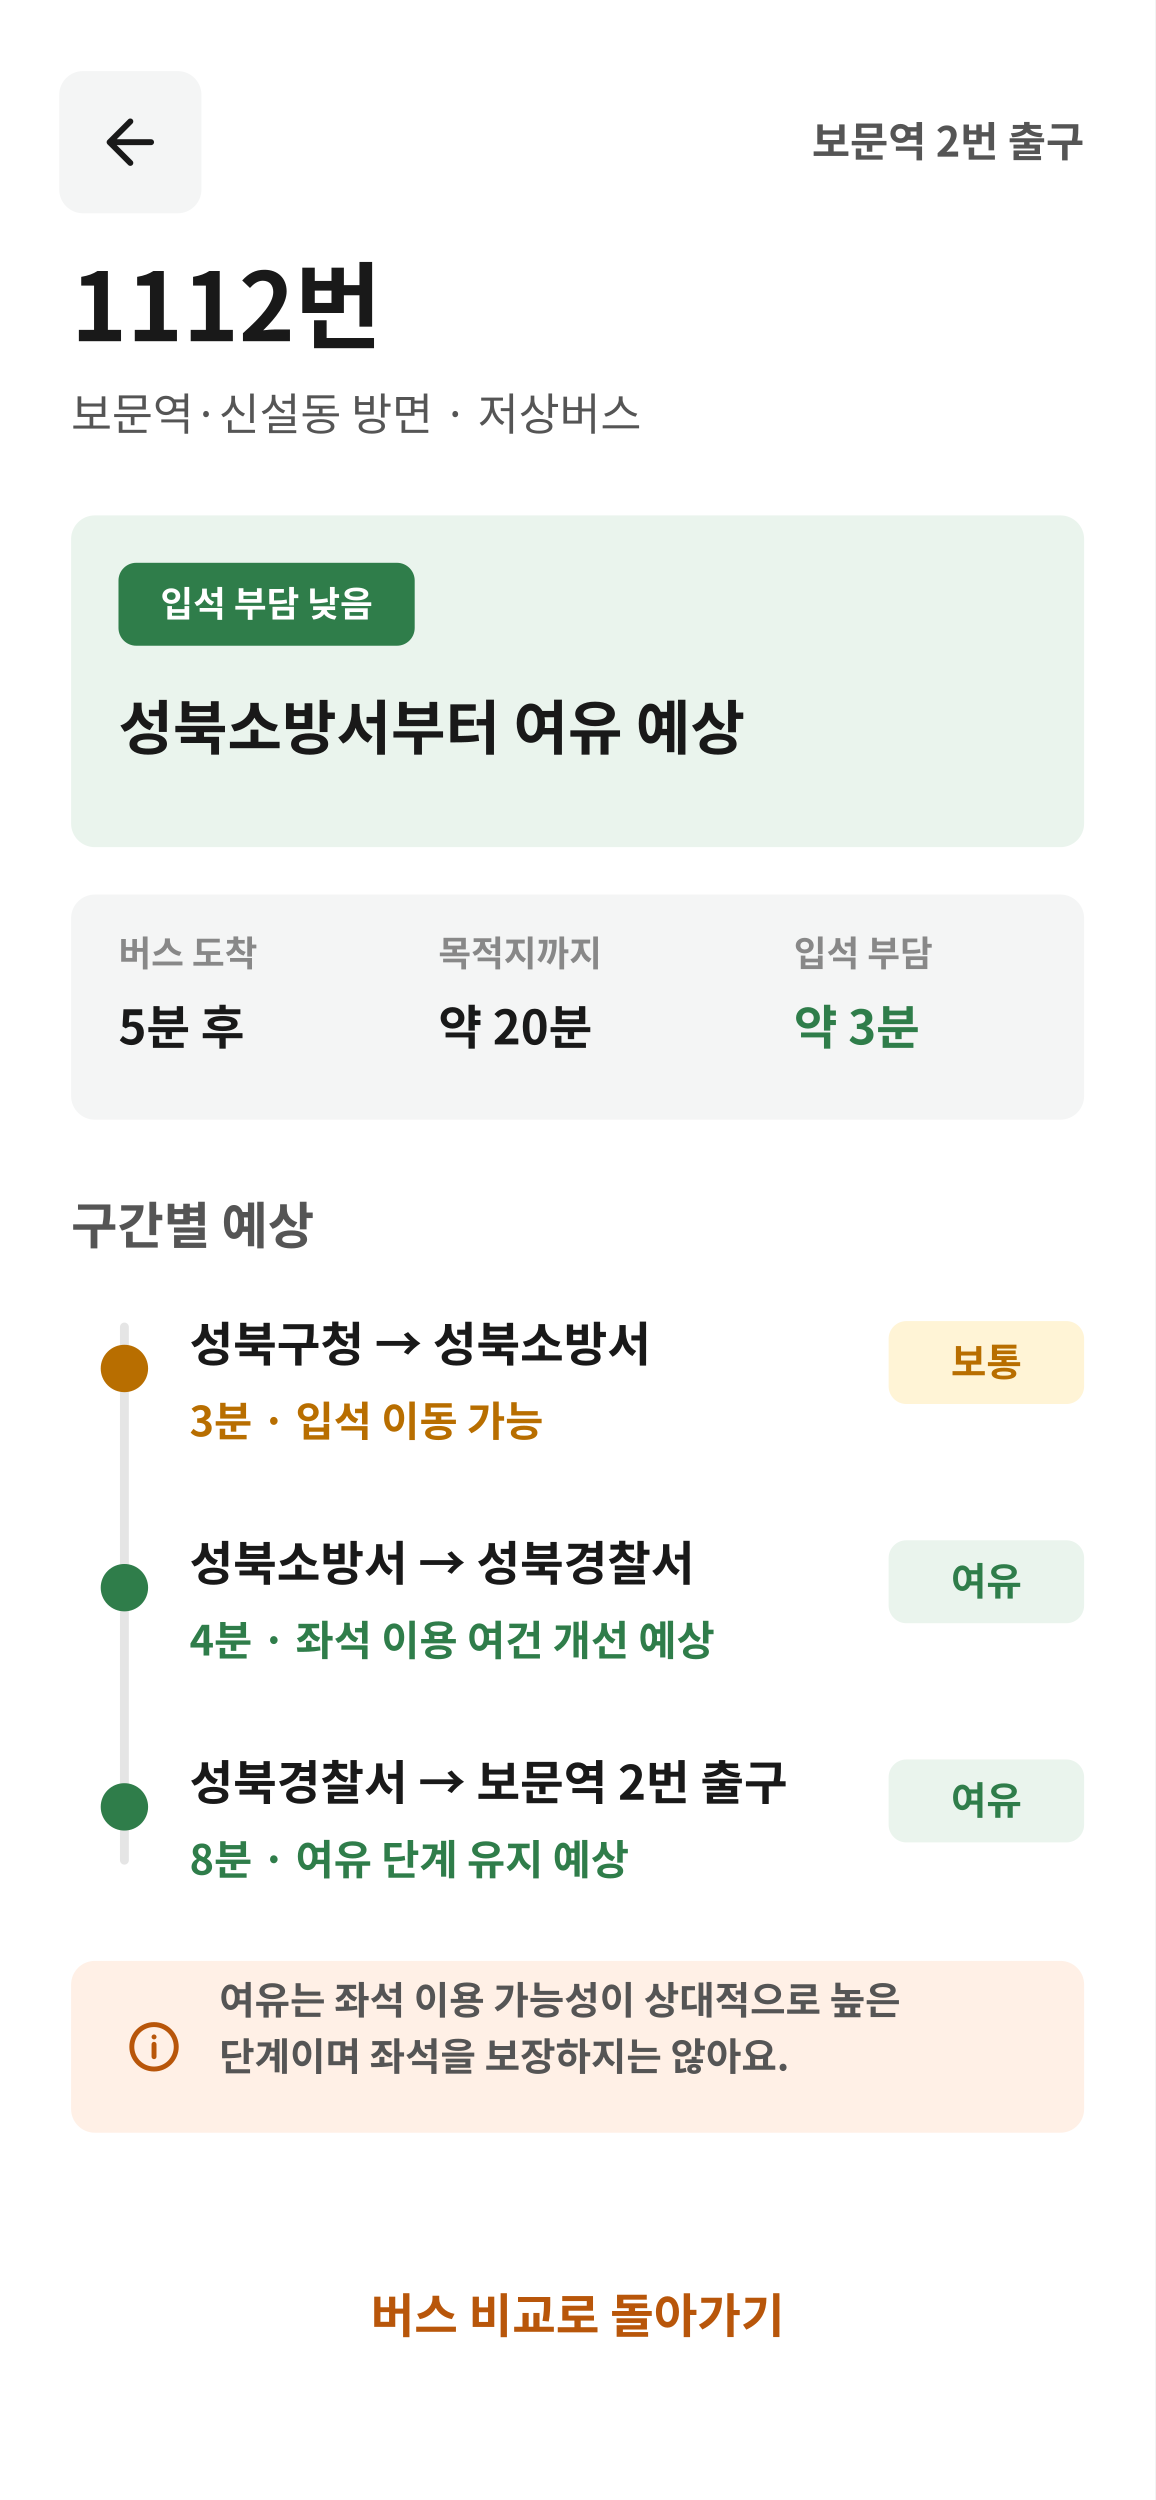
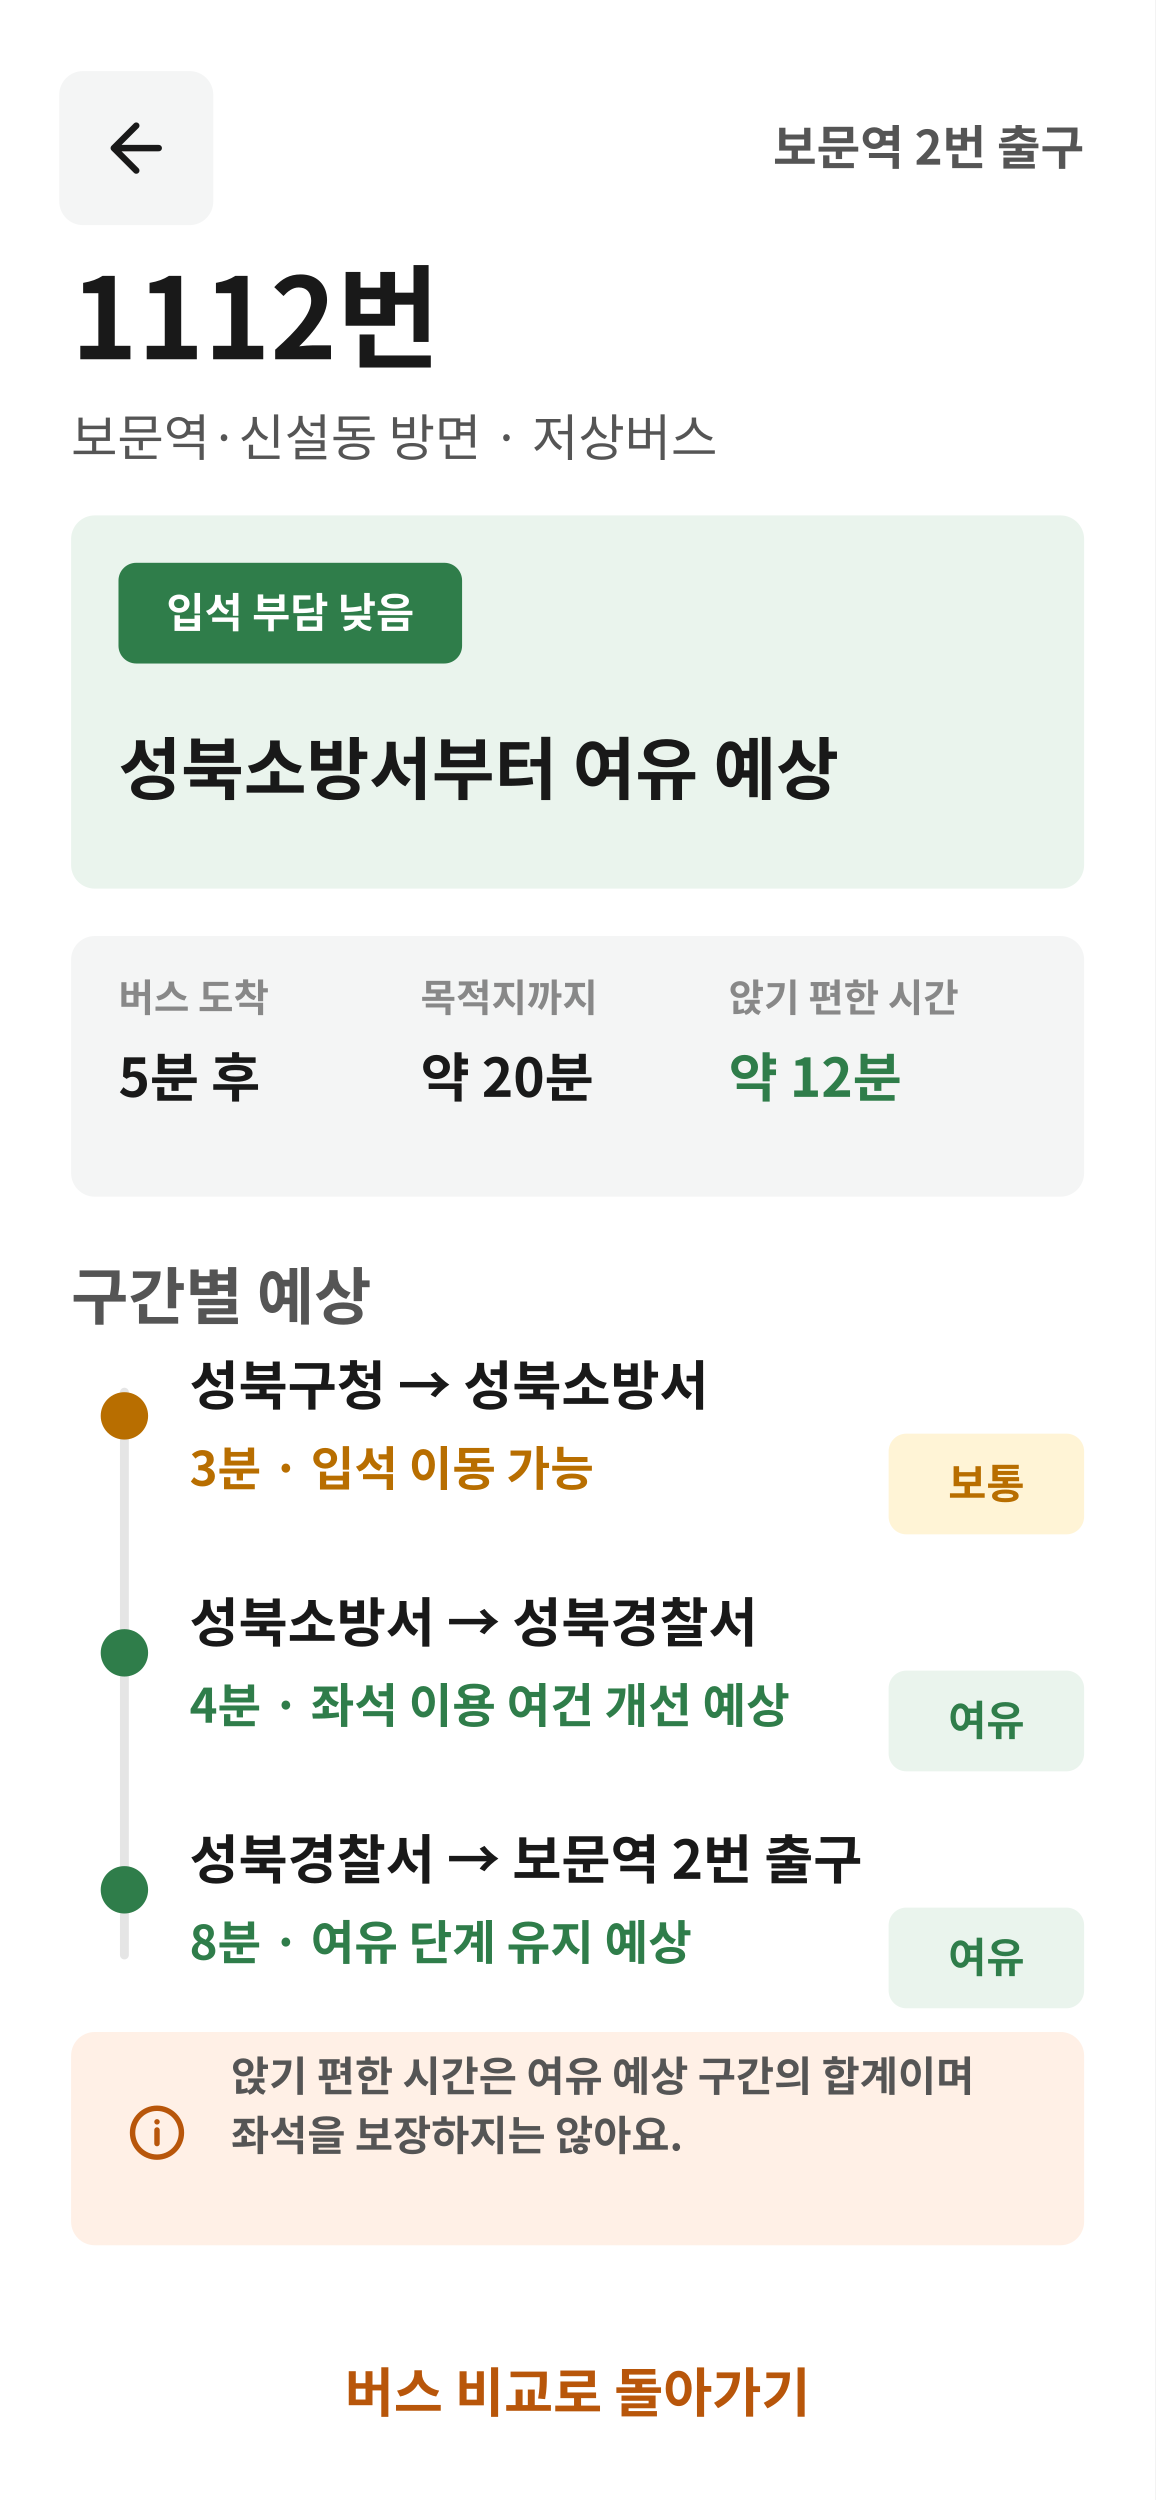
<svg xmlns="http://www.w3.org/2000/svg" width="390" height="844" viewBox="0 0 390 844" role="img" aria-label="버스 구간별 혼잡도 상세 화면">
  <rect x="0" y="0" width="390" height="844" rx="0" fill="#FFFFFF" stroke="none" stroke-width="1" />
-   <rect x="20" y="24" width="48" height="48" rx="8" fill="#F4F5F5" stroke="none" stroke-width="1" />
-   <g transform="translate(32 36) scale(1)">
+   <rect x="20" y="24" width="52" height="52" rx="8" fill="#F4F5F5" stroke="none" stroke-width="1" />
+   <g transform="translate(33 37) scale(1.083333)">
    <path d="M19 12H5M12 19l-7-7 7-7" fill="none" stroke="#191919" stroke-width="2" stroke-linecap="round" stroke-linejoin="round" />
  </g>
-   <text x="366" y="48" font-family="Noto Sans CJK KR, Malgun Gothic, sans-serif" font-size="14" font-weight="700" fill="#555555" text-anchor="end" dominant-baseline="middle" letter-spacing="0">보문역 2번 출구</text>
-   <text x="24" y="104" font-family="Noto Sans CJK KR, Malgun Gothic, sans-serif" font-size="32" font-weight="800" fill="#191919" text-anchor="start" dominant-baseline="middle" letter-spacing="0">1112번</text>
-   <text x="24" y="140" font-family="Noto Sans CJK KR, Malgun Gothic, sans-serif" font-size="15" font-weight="500" fill="#555555" text-anchor="start" dominant-baseline="middle" letter-spacing="0">보문역·신설동 방면 · 저상버스</text>
-   <rect x="24" y="174" width="342" height="112" rx="8" fill="#EAF4ED" stroke="none" stroke-width="1" />
-   <rect x="40" y="190" width="100" height="28" rx="6" fill="#2F7D4A" stroke="none" stroke-width="1" />
-   <text x="90" y="204" font-family="Noto Sans CJK KR, Malgun Gothic, sans-serif" font-size="12" font-weight="800" fill="#FFFFFF" text-anchor="middle" dominant-baseline="middle" letter-spacing="0">입석 부담 낮음</text>
-   <text x="40" y="246" font-family="Noto Sans CJK KR, Malgun Gothic, sans-serif" font-size="20" font-weight="800" fill="#191919" text-anchor="start" dominant-baseline="middle" letter-spacing="0">성북소방서부터 여유 예상</text>
-   <rect x="24" y="302" width="342" height="76" rx="8" fill="#F4F5F5" stroke="none" stroke-width="1" />
-   <text x="40" y="322" font-family="Noto Sans CJK KR, Malgun Gothic, sans-serif" font-size="12" font-weight="600" fill="#888888" text-anchor="start" dominant-baseline="middle" letter-spacing="0">버스 도착</text>
-   <text x="40" y="347" font-family="Noto Sans CJK KR, Malgun Gothic, sans-serif" font-size="16" font-weight="800" fill="#191919" text-anchor="start" dominant-baseline="middle" letter-spacing="0">5분 후</text>
-   <text x="148" y="322" font-family="Noto Sans CJK KR, Malgun Gothic, sans-serif" font-size="12" font-weight="600" fill="#888888" text-anchor="start" dominant-baseline="middle" letter-spacing="0">목적지까지</text>
-   <text x="148" y="347" font-family="Noto Sans CJK KR, Malgun Gothic, sans-serif" font-size="16" font-weight="800" fill="#191919" text-anchor="start" dominant-baseline="middle" letter-spacing="0">약 20분</text>
-   <text x="268" y="322" font-family="Noto Sans CJK KR, Malgun Gothic, sans-serif" font-size="12" font-weight="600" fill="#888888" text-anchor="start" dominant-baseline="middle" letter-spacing="0">입석 부담</text>
-   <text x="268" y="347" font-family="Noto Sans CJK KR, Malgun Gothic, sans-serif" font-size="16" font-weight="800" fill="#2F7D4A" text-anchor="start" dominant-baseline="middle" letter-spacing="0">약 3분</text>
-   <text x="24" y="414" font-family="Noto Sans CJK KR, Malgun Gothic, sans-serif" font-size="17" font-weight="700" fill="#555555" text-anchor="start" dominant-baseline="middle" letter-spacing="0">구간별 예상</text>
-   <line x1="42" y1="448" x2="42" y2="628" stroke="#E5E5E5" stroke-width="3" stroke-linecap="round" />
-   <circle cx="42" cy="462" r="8" fill="#B86E00" stroke="none" stroke-width="1" />
-   <text x="64" y="454" font-family="Noto Sans CJK KR, Malgun Gothic, sans-serif" font-size="16" font-weight="700" fill="#191919" text-anchor="start" dominant-baseline="middle" letter-spacing="0">성북구청 → 성북소방서</text>
-   <text x="64" y="480" font-family="Noto Sans CJK KR, Malgun Gothic, sans-serif" font-size="14" font-weight="600" fill="#B86E00" text-anchor="start" dominant-baseline="middle" letter-spacing="0">3분 · 입석 이동 가능</text>
-   <rect x="300" y="446" width="66" height="28" rx="6" fill="#FFF4D6" stroke="none" stroke-width="1" />
-   <text x="333" y="460" font-family="Noto Sans CJK KR, Malgun Gothic, sans-serif" font-size="13" font-weight="800" fill="#B86E00" text-anchor="middle" dominant-baseline="middle" letter-spacing="0">보통</text>
-   <circle cx="42" cy="536" r="8" fill="#2F7D4A" stroke="none" stroke-width="1" />
-   <text x="64" y="528" font-family="Noto Sans CJK KR, Malgun Gothic, sans-serif" font-size="16" font-weight="700" fill="#191919" text-anchor="start" dominant-baseline="middle" letter-spacing="0">성북소방서 → 성북경찰서</text>
-   <text x="64" y="554" font-family="Noto Sans CJK KR, Malgun Gothic, sans-serif" font-size="14" font-weight="600" fill="#2F7D4A" text-anchor="start" dominant-baseline="middle" letter-spacing="0">4분 · 좌석 이용 여건 개선 예상</text>
-   <rect x="300" y="520" width="66" height="28" rx="6" fill="#EAF4ED" stroke="none" stroke-width="1" />
-   <text x="333" y="534" font-family="Noto Sans CJK KR, Malgun Gothic, sans-serif" font-size="13" font-weight="800" fill="#2F7D4A" text-anchor="middle" dominant-baseline="middle" letter-spacing="0">여유</text>
-   <circle cx="42" cy="610" r="8" fill="#2F7D4A" stroke="none" stroke-width="1" />
-   <text x="64" y="602" font-family="Noto Sans CJK KR, Malgun Gothic, sans-serif" font-size="16" font-weight="700" fill="#191919" text-anchor="start" dominant-baseline="middle" letter-spacing="0">성북경찰서 → 보문역 2번 출구</text>
-   <text x="64" y="628" font-family="Noto Sans CJK KR, Malgun Gothic, sans-serif" font-size="14" font-weight="600" fill="#2F7D4A" text-anchor="start" dominant-baseline="middle" letter-spacing="0">8분 · 여유 단계 유지 예상</text>
-   <rect x="300" y="594" width="66" height="28" rx="6" fill="#EAF4ED" stroke="none" stroke-width="1" />
-   <text x="333" y="608" font-family="Noto Sans CJK KR, Malgun Gothic, sans-serif" font-size="13" font-weight="800" fill="#2F7D4A" text-anchor="middle" dominant-baseline="middle" letter-spacing="0">여유</text>
-   <rect x="24" y="662" width="342" height="58" rx="8" fill="#FFF0E6" stroke="none" stroke-width="1" />
-   <g transform="translate(42 681) scale(0.8333333)">
+   <text x="366" y="50" font-family="Noto Sans CJK KR, Malgun Gothic, sans-serif" font-size="16" font-weight="700" fill="#555555" text-anchor="end" dominant-baseline="middle" letter-spacing="0">보문역 2번 출구</text>
+   <text x="24" y="108" font-family="Noto Sans CJK KR, Malgun Gothic, sans-serif" font-size="38" font-weight="800" fill="#191919" text-anchor="start" dominant-baseline="middle" letter-spacing="0">1112번</text>
+   <text x="24" y="148" font-family="Noto Sans CJK KR, Malgun Gothic, sans-serif" font-size="17" font-weight="500" fill="#555555" text-anchor="start" dominant-baseline="middle" letter-spacing="0">보문역·신설동 방면 · 저상버스</text>
+   <rect x="24" y="174" width="342" height="126" rx="8" fill="#EAF4ED" stroke="none" stroke-width="1" />
+   <rect x="40" y="190" width="116" height="34" rx="6" fill="#2F7D4A" stroke="none" stroke-width="1" />
+   <text x="98" y="207" font-family="Noto Sans CJK KR, Malgun Gothic, sans-serif" font-size="14" font-weight="800" fill="#FFFFFF" text-anchor="middle" dominant-baseline="middle" letter-spacing="0">입석 부담 낮음</text>
+   <text x="40" y="260" font-family="Noto Sans CJK KR, Malgun Gothic, sans-serif" font-size="23" font-weight="800" fill="#191919" text-anchor="start" dominant-baseline="middle" letter-spacing="0">성북소방서부터 여유 예상</text>
+   <rect x="24" y="316" width="342" height="88" rx="8" fill="#F4F5F5" stroke="none" stroke-width="1" />
+   <text x="40" y="337" font-family="Noto Sans CJK KR, Malgun Gothic, sans-serif" font-size="13" font-weight="600" fill="#888888" text-anchor="start" dominant-baseline="middle" letter-spacing="0">버스 도착</text>
+   <text x="40" y="364" font-family="Noto Sans CJK KR, Malgun Gothic, sans-serif" font-size="18" font-weight="800" fill="#191919" text-anchor="start" dominant-baseline="middle" letter-spacing="0">5분 후</text>
+   <text x="142" y="337" font-family="Noto Sans CJK KR, Malgun Gothic, sans-serif" font-size="13" font-weight="600" fill="#888888" text-anchor="start" dominant-baseline="middle" letter-spacing="0">목적지까지</text>
+   <text x="142" y="364" font-family="Noto Sans CJK KR, Malgun Gothic, sans-serif" font-size="18" font-weight="800" fill="#191919" text-anchor="start" dominant-baseline="middle" letter-spacing="0">약 20분</text>
+   <text x="246" y="337" font-family="Noto Sans CJK KR, Malgun Gothic, sans-serif" font-size="13" font-weight="600" fill="#888888" text-anchor="start" dominant-baseline="middle" letter-spacing="0">앉기 편한 시간</text>
+   <text x="246" y="364" font-family="Noto Sans CJK KR, Malgun Gothic, sans-serif" font-size="18" font-weight="800" fill="#2F7D4A" text-anchor="start" dominant-baseline="middle" letter-spacing="0">약 12분</text>
+   <text x="24" y="438" font-family="Noto Sans CJK KR, Malgun Gothic, sans-serif" font-size="21" font-weight="700" fill="#555555" text-anchor="start" dominant-baseline="middle" letter-spacing="0">구간별 예상</text>
+   <line x1="42" y1="470" x2="42" y2="660" stroke="#E5E5E5" stroke-width="3" stroke-linecap="round" />
+   <circle cx="42" cy="478" r="8" fill="#B86E00" stroke="none" stroke-width="1" />
+   <text x="64" y="468" font-family="Noto Sans CJK KR, Malgun Gothic, sans-serif" font-size="18" font-weight="700" fill="#191919" text-anchor="start" dominant-baseline="middle" letter-spacing="0">성북구청 → 성북소방서</text>
+   <text x="64" y="496" font-family="Noto Sans CJK KR, Malgun Gothic, sans-serif" font-size="16" font-weight="600" fill="#B86E00" text-anchor="start" dominant-baseline="middle" letter-spacing="0">3분 · 입석 이동 가능</text>
+   <rect x="300" y="484" width="66" height="34" rx="6" fill="#FFF4D6" stroke="none" stroke-width="1" />
+   <text x="333" y="501" font-family="Noto Sans CJK KR, Malgun Gothic, sans-serif" font-size="14" font-weight="800" fill="#B86E00" text-anchor="middle" dominant-baseline="middle" letter-spacing="0">보통</text>
+   <circle cx="42" cy="558" r="8" fill="#2F7D4A" stroke="none" stroke-width="1" />
+   <text x="64" y="548" font-family="Noto Sans CJK KR, Malgun Gothic, sans-serif" font-size="18" font-weight="700" fill="#191919" text-anchor="start" dominant-baseline="middle" letter-spacing="0">성북소방서 → 성북경찰서</text>
+   <text x="64" y="576" font-family="Noto Sans CJK KR, Malgun Gothic, sans-serif" font-size="16" font-weight="600" fill="#2F7D4A" text-anchor="start" dominant-baseline="middle" letter-spacing="0">4분 · 좌석 이용 여건 개선 예상</text>
+   <rect x="300" y="564" width="66" height="34" rx="6" fill="#EAF4ED" stroke="none" stroke-width="1" />
+   <text x="333" y="581" font-family="Noto Sans CJK KR, Malgun Gothic, sans-serif" font-size="14" font-weight="800" fill="#2F7D4A" text-anchor="middle" dominant-baseline="middle" letter-spacing="0">여유</text>
+   <circle cx="42" cy="638" r="8" fill="#2F7D4A" stroke="none" stroke-width="1" />
+   <text x="64" y="628" font-family="Noto Sans CJK KR, Malgun Gothic, sans-serif" font-size="18" font-weight="700" fill="#191919" text-anchor="start" dominant-baseline="middle" letter-spacing="0">성북경찰서 → 보문역 2번 출구</text>
+   <text x="64" y="656" font-family="Noto Sans CJK KR, Malgun Gothic, sans-serif" font-size="16" font-weight="600" fill="#2F7D4A" text-anchor="start" dominant-baseline="middle" letter-spacing="0">8분 · 여유 단계 유지 예상</text>
+   <rect x="300" y="644" width="66" height="34" rx="6" fill="#EAF4ED" stroke="none" stroke-width="1" />
+   <text x="333" y="661" font-family="Noto Sans CJK KR, Malgun Gothic, sans-serif" font-size="14" font-weight="800" fill="#2F7D4A" text-anchor="middle" dominant-baseline="middle" letter-spacing="0">여유</text>
+   <rect x="24" y="686" width="342" height="72" rx="8" fill="#FFF0E6" stroke="none" stroke-width="1" />
+   <g transform="translate(42 709) scale(0.9166667)">
    <circle cx="12" cy="12" r="9" fill="none" stroke="#B8560A" stroke-width="2" stroke-linecap="round" stroke-linejoin="round" />
    <path d="M12 11v5M12 8h.01" fill="none" stroke="#B8560A" stroke-width="2" stroke-linecap="round" stroke-linejoin="round" />
  </g>
-   <text x="74" y="680" font-family="Noto Sans CJK KR, Malgun Gothic, sans-serif" font-size="13" font-weight="600" fill="#555555" text-anchor="start" letter-spacing="0">
-     <tspan x="74" dy="0">여유는 좌석 이용 가능성이 상대적으로 높은</tspan>
-     <tspan x="74" dy="19">단계이며 좌석을 보장하지는 않아요.</tspan>
+   <text x="78" y="706" font-family="Noto Sans CJK KR, Malgun Gothic, sans-serif" font-size="14" font-weight="600" fill="#555555" text-anchor="start" letter-spacing="0">
+     <tspan x="78" dy="0">앉기 편한 시간은 여유 예상 구간의 합계이며</tspan>
+     <tspan x="78" dy="20">좌석을 보장하지는 않아요.</tspan>
  </text>
-   <text x="195" y="782" font-family="Noto Sans CJK KR, Malgun Gothic, sans-serif" font-size="16" font-weight="800" fill="#B8560A" text-anchor="middle" dominant-baseline="middle" letter-spacing="0">버스 비교로 돌아가기</text>
+   <text x="195" y="808" font-family="Noto Sans CJK KR, Malgun Gothic, sans-serif" font-size="18" font-weight="800" fill="#B8560A" text-anchor="middle" dominant-baseline="middle" letter-spacing="0">버스 비교로 돌아가기</text>
</svg>
